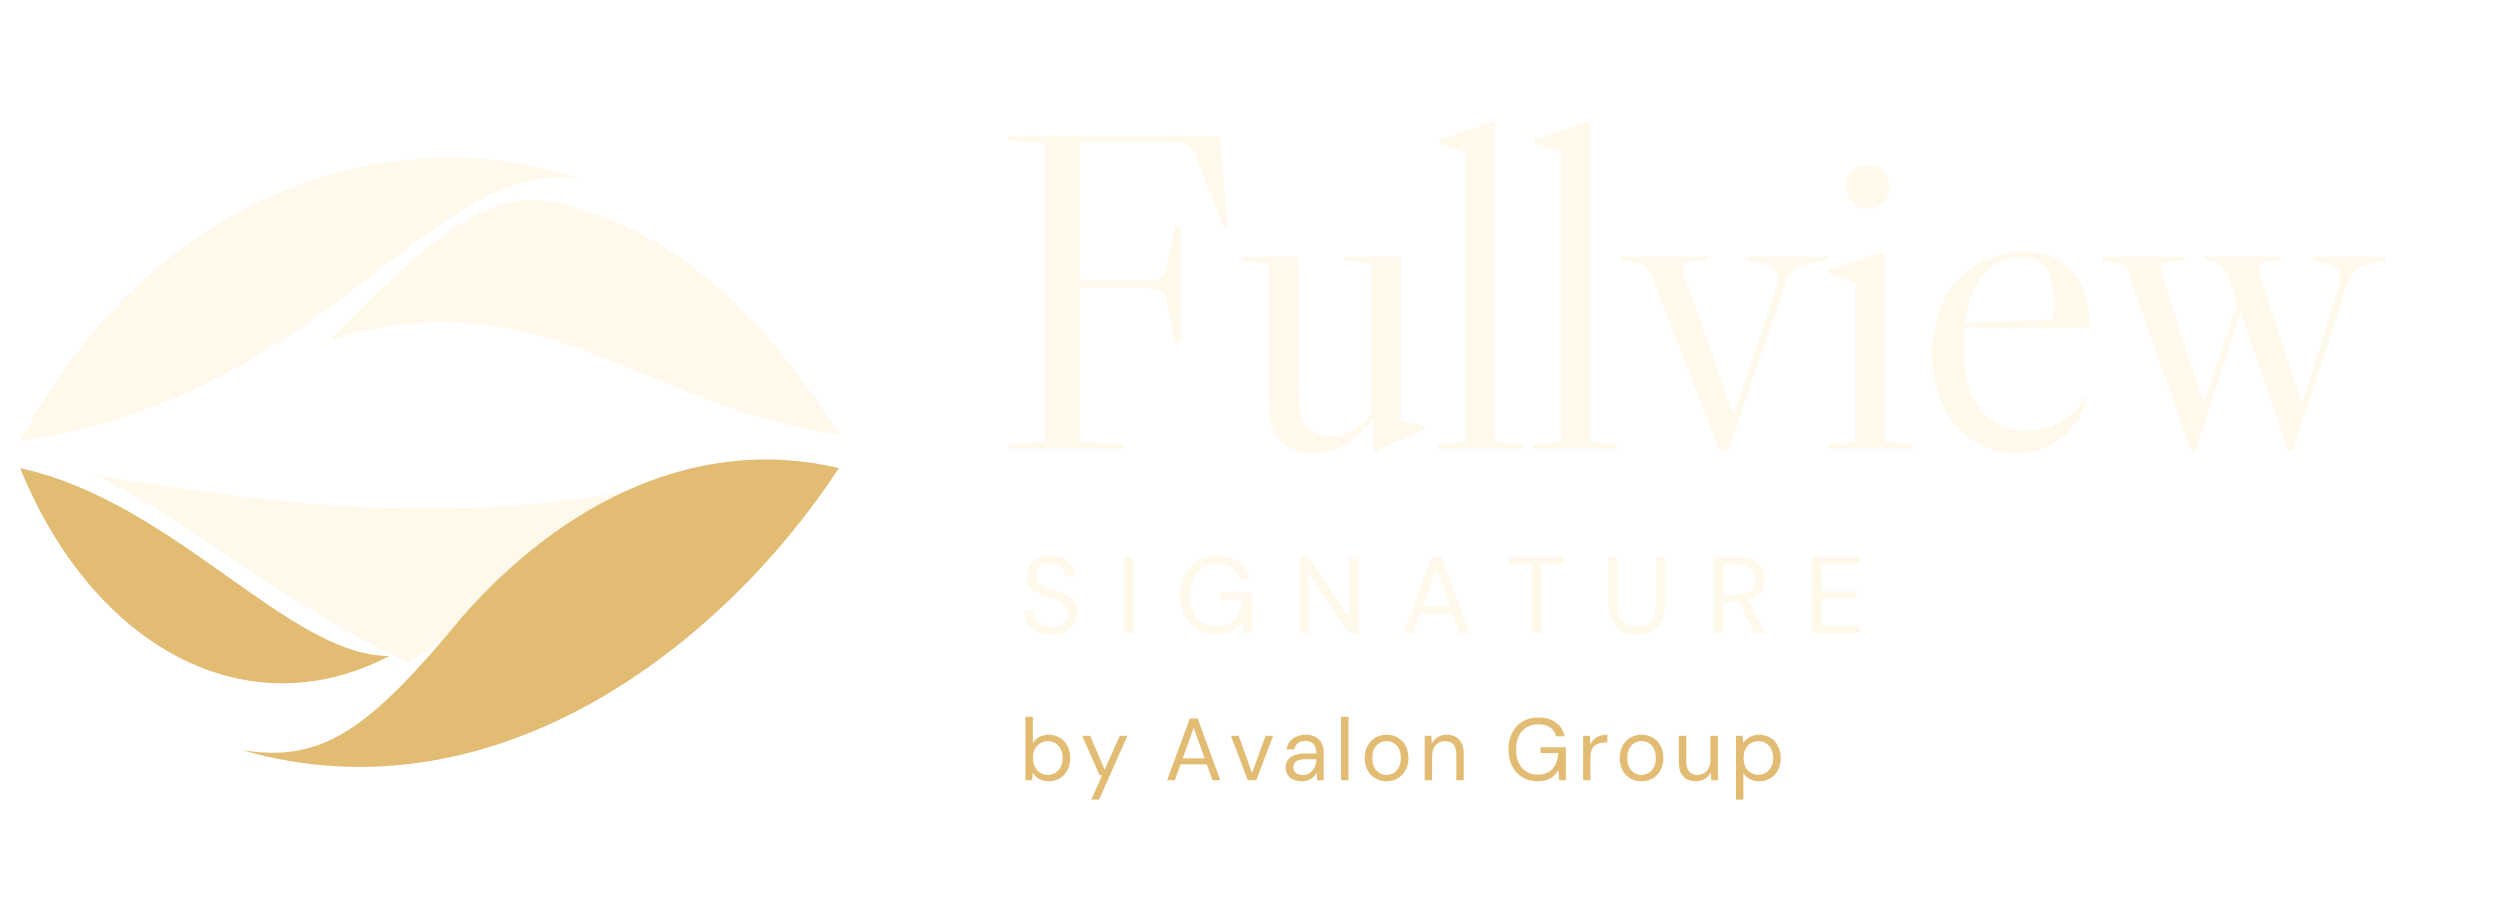
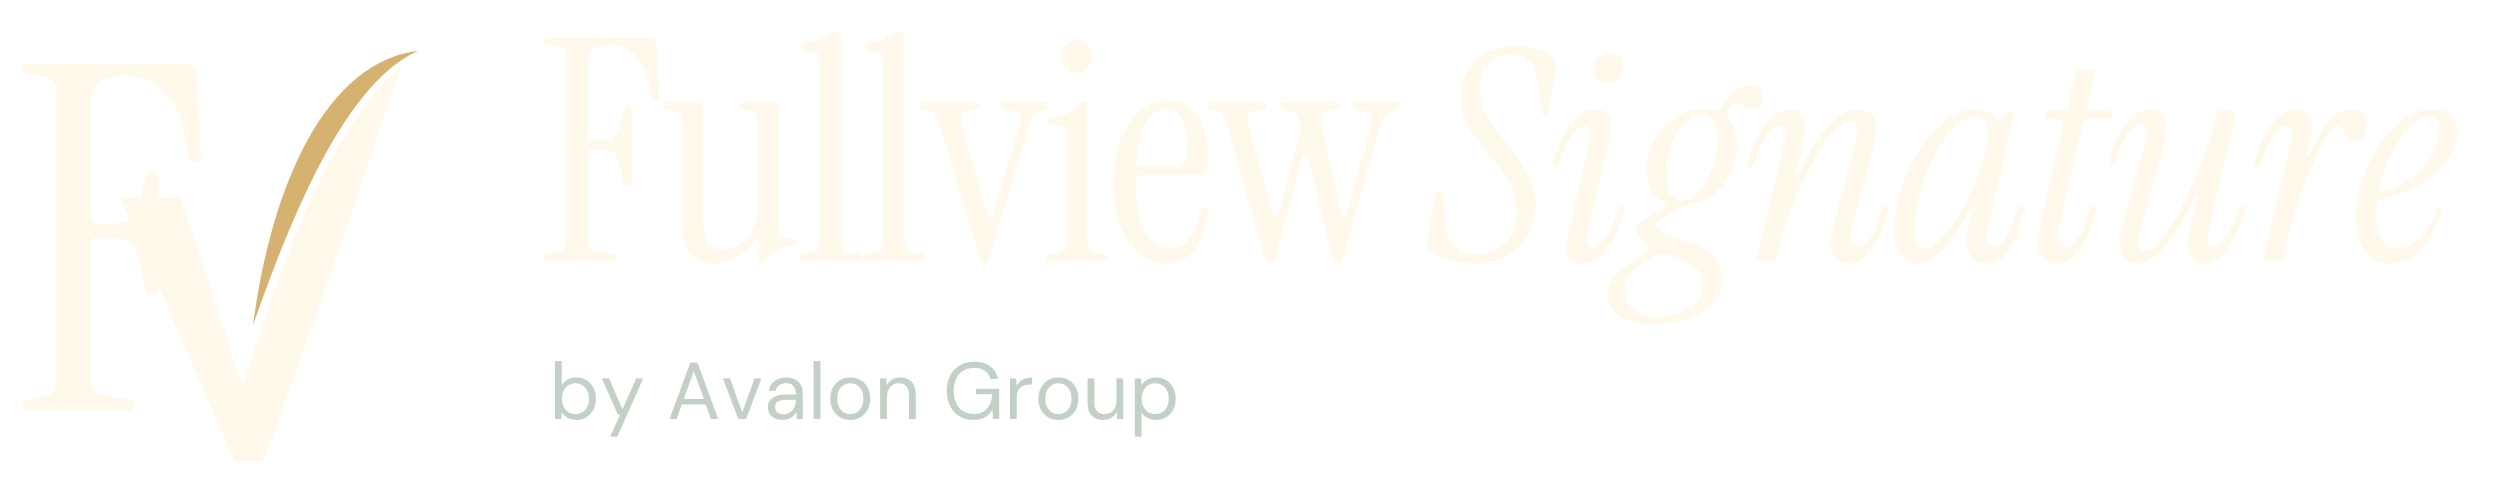
- <svg xmlns="http://www.w3.org/2000/svg" width="596" height="220" viewBox="0 0 596 220" role="img" aria-label="Fullview Signature — by Avalon Group">
-   <g transform="translate(0 14) scale(1.6)">
-     <g transform="translate(0 12)">
-       <path d="M3 45C22 9 57 -4 87 6C64 2 50 38 3 45Z" fill="#fff9ec" />
-       <path d="M49 30C64 15 73 6 85 10C104 15 117 31 125 44C96 40 80 20 49 30Z" fill="#fff9ec" />
-       <path d="M3 49C14 76 37 88 58 77C43 77 26 54 3 49Z" fill="#e2bc73" />
-       <path d="M14 50C44 55 76 59 112 48C90 55 73 70 61 78C43 70 29 57 14 50Z" fill="#fff9ec" />
-       <path d="M36 91C74 102 108 75 125 49C104 44 84 54 69 71C55 88 48 93 36 91Z" fill="#e2bc73" />
-     </g>
+ <svg xmlns="http://www.w3.org/2000/svg" width="901" height="174" viewBox="0 0 901 174" role="img" aria-label="Fullview Signature — by Avalon Group">
+   <g transform="translate(0 2) scale(.96)">
+     <path fill="#fff9ec" transform="translate(5.000 152) scale(0.181 -0.181)" d="M34 0Q19 0 19 11Q19 20 32 23L55 27Q76 31 82.5 38.0Q89 45 89 66V654Q89 675 82.5 682.0Q76 689 55 693L32 697Q19 700 19 709Q19 720 34 720H356Q379 720 381 697L389 531Q391 514 376 514Q364 514 362 527L357 560Q349 612 329.0 641.0Q309 670 284.0 682.5Q259 695 236 695Q192 695 176.0 681.0Q160 667 160 638V402Q160 388 174 388H209Q253 388 263 435L274 485Q277 498 289 498Q301 498 301 481V256Q301 239 289 239Q277 239 274 252L263 301Q256 336 243.5 347.0Q231 358 208 358H174Q160 358 160 344V71Q160 50 166.5 41.5Q173 33 194 30L241 23Q252 21 252 12Q252 0 237 0Z" />
+     <path fill="#fff9ec" d="M45 72H68L91 143C106 98 120 51 151 22C142 48 126 97 99 171H88Z" />
+     <path fill="#d6b270" d="M95 120C102 66 123 21 157 17C132 28 112 71 95 120Z" />
  </g>
-   <path fill="#fff9ec" transform="translate(236.000 107) scale(0.108 -0.108)" d="M524 491 516 490 456 641Q447 664 436.5 671.0Q426 678 402 678H199V371H344Q368 371 378.0 379.0Q388 387 392 410L409 491H421V235H409L392 316Q388 339 378.0 347.0Q368 355 344 355H199V16L297 8V0H40V8L122 16V674L40 682V690H508Z" />
-   <path fill="#fff9ec" transform="translate(294.432 107) scale(0.108 -0.108)" d="M421 50V45L312 -5H306V63L303 64Q244 -10 176 -10Q145 -10 121.0 3.0Q97 16 86 39Q79 52 77.0 74.5Q75 97 75 153V408L15 416V424H140V153Q140 113 142.0 94.5Q144 76 150 63Q157 47 173.5 37.5Q190 28 211 28Q236 28 259.0 40.5Q282 53 301 77V408L241 416V424H366V62Z" />
-   <path fill="#fff9ec" transform="translate(340.876 107) scale(0.108 -0.108)" d="M144 721H136L20 682V675L79 653V16L18 8V0H205V8L144 16Z" />
-   <path fill="#fff9ec" transform="translate(363.560 107) scale(0.108 -0.108)" d="M144 721H136L20 682V675L79 653V16L18 8V0H205V8L144 16Z" />
-   <path fill="#fff9ec" transform="translate(386.244 107) scale(0.108 -0.108)" d="M364 363Q372 388 392.0 399.5Q412 411 458 416V424H279V416Q319 410 334.0 402.5Q349 395 349 379Q349 368 343 348L253 78H249L145 373Q138 393 138 399Q138 407 148.5 410.5Q159 414 195 416V424H2V416Q36 414 49.5 405.5Q63 397 72 374L219 -3H239Z" />
-   <path fill="#fff9ec" transform="translate(433.012 107) scale(0.108 -0.108)" d="M113 626Q134 626 147.5 612.5Q161 599 161 578Q161 557 147.5 543.5Q134 530 113 530Q92 530 78.5 543.5Q65 557 65 578Q65 599 78.5 612.5Q92 626 113 626ZM151 434H143L27 395V388L86 366V16L25 8V0H212V8L151 16Z" />
-   <path fill="#fff9ec" transform="translate(456.344 107) scale(0.108 -0.108)" d="M379 114 383 112 379 101Q359 48 319.5 19.0Q280 -10 225 -10Q171 -10 129.0 18.0Q87 46 63.5 96.0Q40 146 40 211Q40 276 65.0 327.0Q90 378 136.0 406.0Q182 434 241 434Q311 434 348.5 392.5Q386 351 387 272L381 267H111Q109 241 109 226Q109 135 146.0 87.5Q183 40 249 40Q283 40 314.5 55.5Q346 71 370 102ZM112 278 306 285Q309 297 309 325Q309 379 288.5 401.0Q268 423 230 423Q183 423 152.0 384.0Q121 345 112 278Z" />
-   <path fill="#fff9ec" transform="translate(500.628 107) scale(0.108 -0.108)" d="M631 424V416Q587 409 569.0 395.5Q551 382 540 347L426 -3H415L311 302L211 -3H200L65 382Q61 395 56.0 401.0Q51 407 40.5 410.0Q30 413 5 416V424H184V416Q154 414 144.5 409.5Q135 405 135 396Q135 389 141 372L228 106H232L303 324L285 377Q278 396 267.5 404.5Q257 413 230 416V424H399V416Q369 414 359.5 409.5Q350 405 350 396Q350 389 356 372L444 106H448L525 348Q531 368 531 379Q531 395 518.0 402.5Q505 410 470 416V424Z" />
-   <path fill="#fff9ec" transform="translate(243.000 151) scale(0.026 -0.026)" d="M298 -12Q221 -12 164.0 16.0Q107 44 76.0 94.0Q45 144 45 210H133Q133 169 152.0 134.5Q171 100 207.5 79.5Q244 59 298 59Q345 59 378.5 74.5Q412 90 429.5 117.0Q447 144 447 178Q447 219 429.5 244.5Q412 270 382.0 286.0Q352 302 312.5 314.5Q273 327 230 341Q147 369 108.0 411.0Q69 453 69 520Q69 577 95.5 620.0Q122 663 171.5 687.5Q221 712 289 712Q356 712 405.5 687.0Q455 662 483.0 618.5Q511 575 511 518H423Q423 547 408.0 575.0Q393 603 362.5 621.5Q332 640 286 640Q248 641 218.5 627.5Q189 614 172.5 589.0Q156 564 156 528Q156 494 170.5 473.0Q185 452 212.5 437.5Q240 423 277.0 411.0Q314 399 359 384Q410 367 449.5 342.5Q489 318 511.5 280.0Q534 242 534 183Q534 133 507.5 88.5Q481 44 429.0 16.0Q377 -12 298 -12Z" />
-   <path fill="#fff9ec" transform="translate(266.080 151) scale(0.026 -0.026)" d="M75 0V700H159V0Z" />
-   <path fill="#fff9ec" transform="translate(280.164 151) scale(0.026 -0.026)" d="M376 -12Q278 -12 204.0 33.5Q130 79 89.0 160.0Q48 241 48 349Q48 456 89.5 538.0Q131 620 207.5 666.0Q284 712 388 712Q506 712 585.0 655.5Q664 599 686 498H589Q575 561 523.0 598.0Q471 635 388 635Q311 635 253.5 600.5Q196 566 165.0 502.0Q134 438 134 349Q134 260 165.0 195.5Q196 131 251.5 97.0Q307 63 379 63Q491 63 548.0 129.0Q605 195 613 308H411V374H699V0H622L615 115Q590 74 557.5 45.5Q525 17 481.0 2.5Q437 -12 376 -12Z" />
-   <path fill="#fff9ec" transform="translate(307.872 151) scale(0.026 -0.026)" d="M75 0V700H159L532 139V700H616V0H532L159 561V0Z" />
-   <path fill="#fff9ec" transform="translate(333.838 151) scale(0.026 -0.026)" d="M30 0 288 700H377L634 0H545L332 595L118 0ZM148 180 172 248H489L513 180Z" />
-   <path fill="#fff9ec" transform="translate(359.102 151) scale(0.026 -0.026)" d="M239 0V631H30V700H532V631H323V0Z" />
-   <path fill="#fff9ec" transform="translate(381.688 151) scale(0.026 -0.026)" d="M327 -12Q255 -12 196.5 17.0Q138 46 103.0 105.5Q68 165 68 258V700H152V257Q152 189 174.5 146.0Q197 103 237.0 83.0Q277 63 329 63Q382 63 421.0 83.0Q460 103 482.0 146.0Q504 189 504 257V700H588V258Q588 165 553.0 105.5Q518 46 459.0 17.0Q400 -12 327 -12Z" />
-   <path fill="#fff9ec" transform="translate(406.718 151) scale(0.026 -0.026)" d="M75 0V700H301Q383 700 435.0 672.5Q487 645 512.0 599.0Q537 553 537 495Q537 439 511.5 392.0Q486 345 433.0 317.0Q380 289 297 289H159V0ZM445 0 291 313H385L544 0ZM159 355H295Q375 355 412.5 394.0Q450 433 450 494Q450 556 413.5 592.5Q377 629 294 629H159Z" />
-   <path fill="#fff9ec" transform="translate(430.162 151) scale(0.026 -0.026)" d="M75 0V700H508V631H159V387H478V319H159V69H508V0Z" />
-   <path fill="#e2bc73" transform="translate(243.000 186) scale(0.021 -0.021)" d="M334 -12Q291 -12 256.5 0.5Q222 13 196.0 34.0Q170 55 153 83L146 0H70V720H154V421Q178 460 223.0 488.0Q268 516 334 516Q407 516 462.0 481.5Q517 447 547.5 387.5Q578 328 578 252Q578 176 547.5 116.0Q517 56 462.0 22.0Q407 -12 334 -12ZM324 61Q373 61 411.0 85.0Q449 109 470.5 151.5Q492 194 492 252Q492 309 470.5 352.0Q449 395 411.0 419.0Q373 443 324 443Q274 443 236.0 419.0Q198 395 177.0 352.0Q156 309 156 252Q156 194 177.0 151.5Q198 109 236.0 85.0Q274 61 324 61Z" />
-   <path fill="#e2bc73" transform="translate(257.546 186) scale(0.021 -0.021)" d="M125 -220 248 56H219L21 504H112L276 119L448 504H535L213 -220Z" />
-   <path fill="#e2bc73" transform="translate(277.608 186) scale(0.021 -0.021)" d="M30 0 288 700H377L634 0H545L332 595L118 0ZM148 180 172 248H489L513 180Z" />
-   <path fill="#e2bc73" transform="translate(292.952 186) scale(0.021 -0.021)" d="M215 0 24 504H112L264 81L417 504H503L312 0Z" />
-   <path fill="#e2bc73" transform="translate(305.419 186) scale(0.021 -0.021)" d="M234 -12Q173 -12 132.0 9.5Q91 31 71.0 66.5Q51 102 51 144Q51 195 77.5 230.5Q104 266 152.5 284.5Q201 303 267 303H400Q400 350 385.5 381.5Q371 413 343.5 429.0Q316 445 275 445Q227 445 192.0 421.0Q157 397 149 350H63Q69 404 99.5 440.5Q130 477 177.0 496.5Q224 516 275 516Q345 516 391.5 490.5Q438 465 461.0 419.5Q484 374 484 312V0H409L404 89Q394 68 378.5 49.5Q363 31 342.0 17.5Q321 4 294.5 -4.0Q268 -12 234 -12ZM247 59Q282 59 310.5 73.5Q339 88 359.0 113.5Q379 139 389.5 170.0Q400 201 400 235V238H274Q225 238 195.0 226.5Q165 215 152.0 194.5Q139 174 139 148Q139 121 151.5 101.0Q164 81 188.5 70.0Q213 59 247 59Z" />
-   <path fill="#e2bc73" transform="translate(318.243 186) scale(0.021 -0.021)" d="M70 0V720H154V0Z" />
-   <path fill="#e2bc73" transform="translate(324.326 186) scale(0.021 -0.021)" d="M295 -12Q225 -12 169.0 20.5Q113 53 81.0 112.5Q49 172 49 251Q49 332 81.5 391.5Q114 451 170.5 483.5Q227 516 297 516Q369 516 424.5 483.5Q480 451 512.5 391.5Q545 332 545 252Q545 172 512.0 112.5Q479 53 423.0 20.5Q367 -12 295 -12ZM296 60Q339 60 376.0 81.5Q413 103 436.0 146.0Q459 189 459 252Q459 316 436.5 358.5Q414 401 377.5 422.5Q341 444 297 444Q255 444 217.5 422.5Q180 401 157.5 358.5Q135 316 135 252Q135 189 157.5 146.0Q180 103 216.5 81.5Q253 60 296 60Z" />
-   <path fill="#e2bc73" transform="translate(338.179 186) scale(0.021 -0.021)" d="M70 0V504H146L150 416Q174 463 218.5 489.5Q263 516 320 516Q379 516 422.0 492.5Q465 469 489.0 421.5Q513 374 513 301V0H429V292Q429 368 395.5 406.0Q362 444 301 444Q259 444 226.0 423.5Q193 403 173.5 364.5Q154 326 154 269V0Z" />
-   <path fill="#e2bc73" transform="translate(358.619 186) scale(0.021 -0.021)" d="M376 -12Q278 -12 204.0 33.5Q130 79 89.0 160.0Q48 241 48 349Q48 456 89.5 538.0Q131 620 207.5 666.0Q284 712 388 712Q506 712 585.0 655.5Q664 599 686 498H589Q575 561 523.0 598.0Q471 635 388 635Q311 635 253.5 600.5Q196 566 165.0 502.0Q134 438 134 349Q134 260 165.0 195.5Q196 131 251.5 97.0Q307 63 379 63Q491 63 548.0 129.0Q605 195 613 308H411V374H699V0H622L615 115Q590 74 557.5 45.5Q525 17 481.0 2.5Q437 -12 376 -12Z" />
-   <path fill="#e2bc73" transform="translate(375.937 186) scale(0.021 -0.021)" d="M70 0V504H146L152 408Q169 442 195.5 466.0Q222 490 259.5 503.0Q297 516 345 516V428H314Q282 428 253.0 419.5Q224 411 201.5 392.0Q179 373 166.5 340.5Q154 308 154 260V0Z" />
-   <path fill="#e2bc73" transform="translate(385.107 186) scale(0.021 -0.021)" d="M295 -12Q225 -12 169.0 20.5Q113 53 81.0 112.5Q49 172 49 251Q49 332 81.5 391.5Q114 451 170.5 483.5Q227 516 297 516Q369 516 424.5 483.5Q480 451 512.5 391.5Q545 332 545 252Q545 172 512.0 112.5Q479 53 423.0 20.5Q367 -12 295 -12ZM296 60Q339 60 376.0 81.5Q413 103 436.0 146.0Q459 189 459 252Q459 316 436.5 358.5Q414 401 377.5 422.5Q341 444 297 444Q255 444 217.5 422.5Q180 401 157.5 358.5Q135 316 135 252Q135 189 157.5 146.0Q180 103 216.5 81.5Q253 60 296 60Z" />
-   <path fill="#e2bc73" transform="translate(398.960 186) scale(0.021 -0.021)" d="M253 -12Q195 -12 151.5 11.0Q108 34 84.5 82.0Q61 130 61 202V504H145V211Q145 136 178.0 98.0Q211 60 271 60Q313 60 347.0 80.5Q381 101 400.5 139.5Q420 178 420 234V504H504V0H428L423 88Q400 41 355.0 14.5Q310 -12 253 -12Z" />
-   <path fill="#e2bc73" transform="translate(412.393 186) scale(0.021 -0.021)" d="M70 -220V504H146L153 422Q169 446 194.0 467.5Q219 489 254.0 502.5Q289 516 334 516Q408 516 462.5 481.0Q517 446 547.5 386.5Q578 327 578 251Q578 175 547.5 115.5Q517 56 462.0 22.0Q407 -12 333 -12Q272 -12 225.5 13.0Q179 38 154 83V-220ZM324 61Q373 61 411.0 85.0Q449 109 470.5 151.5Q492 194 492 252Q492 309 470.5 352.0Q449 395 411.0 419.0Q373 443 324 443Q274 443 236.0 419.0Q198 395 177.0 352.0Q156 309 156 252Q156 194 177.0 151.5Q198 109 236.0 85.0Q274 61 324 61Z" />
+   <g transform="translate(190 0)">
+     <path fill="#fff9ec" transform="translate(4.000 94) scale(0.112 -0.112)" d="M34 0Q19 0 19 11Q19 20 32 23L55 27Q76 31 82.5 38.0Q89 45 89 66V654Q89 675 82.5 682.0Q76 689 55 693L32 697Q19 700 19 709Q19 720 34 720H356Q379 720 381 697L389 531Q391 514 376 514Q364 514 362 527L357 560Q349 612 329.0 641.0Q309 670 284.0 682.5Q259 695 236 695Q192 695 176.0 681.0Q160 667 160 638V402Q160 388 174 388H209Q253 388 263 435L274 485Q277 498 289 498Q301 498 301 481V256Q301 239 289 239Q277 239 274 252L263 301Q256 336 243.5 347.0Q231 358 208 358H174Q160 358 160 344V71Q160 50 166.5 41.5Q173 33 194 30L241 23Q252 21 252 12Q252 0 237 0Z" />
+     <path fill="#fff9ec" transform="translate(47.996 94) scale(0.112 -0.112)" d="M171 -9Q146 -9 123.0 2.0Q100 13 85.0 37.0Q70 61 70 101V449Q70 467 64.5 474.0Q59 481 45 482L28 484Q11 486 11 497Q11 510 30 510H123Q138 510 138 495V122Q138 76 155.5 56.5Q173 37 204 37Q235 37 259.0 54.5Q283 72 297.5 101.5Q312 131 312 166V449Q312 467 306.5 474.0Q301 481 287 482L270 484Q253 486 253 497Q253 510 272 510H365Q380 510 380 495V107Q380 89 385.5 82.5Q391 76 405 74L426 71Q439 70 439 61Q439 52 423 49Q392 45 373.5 33.0Q355 21 341 4Q332 -5 326 -5Q317 -5 317 7V53Q317 61 311.5 62.5Q306 64 300 58Q263 21 234.5 6.0Q206 -9 171 -9Z" />
+     <path fill="#fff9ec" transform="translate(97.144 94) scale(0.112 -0.112)" d="M20 0Q8 0 8 11Q8 21 19 23L33 25Q54 28 64.0 37.0Q74 46 74 67V640Q74 658 68.5 665.0Q63 672 49 673L26 676Q15 678 15 688Q15 698 26 700Q54 706 74.0 714.0Q94 722 107 730Q123 740 131 740Q142 740 142 724V67Q142 46 148.5 37.5Q155 29 176 26L199 23Q210 21 210 11Q210 0 198 0Z" />
+     <path fill="#fff9ec" transform="translate(120.084 94) scale(0.112 -0.112)" d="M20 0Q8 0 8 11Q8 21 19 23L33 25Q54 28 64.0 37.0Q74 46 74 67V640Q74 658 68.5 665.0Q63 672 49 673L26 676Q15 678 15 688Q15 698 26 700Q54 706 74.0 714.0Q94 722 107 730Q123 740 131 740Q142 740 142 724V67Q142 46 148.5 37.5Q155 29 176 26L199 23Q210 21 210 11Q210 0 198 0Z" />
+     <path fill="#fff9ec" transform="translate(143.024 94) scale(0.112 -0.112)" d="M194 -9Q185 -9 181 2L48 443Q41 467 34.5 474.0Q28 481 14 484L-1 487Q-14 490 -14 500Q-14 510 0 510H165Q179 510 179 500Q179 489 166 487L150 485Q126 482 120.0 473.5Q114 465 120 443L203 154Q206 143 213.0 143.0Q220 143 223 154L304 425Q312 452 308.5 465.5Q305 479 280 483L259 487Q246 490 246 500Q246 510 260 510H387Q401 510 401 499Q401 489 389 485L380 482Q365 477 354.5 464.0Q344 451 334 419L207 2Q203 -9 194 -9Z" />
+     <path fill="#fff9ec" transform="translate(185.340 94) scale(0.112 -0.112)" d="M114 605Q93 605 78.5 620.0Q64 635 64 658Q64 681 78.5 695.5Q93 710 114 710Q135 710 149.0 695.5Q163 681 163 658Q163 635 149.0 620.0Q135 605 114 605ZM30 0Q15 0 15 11Q15 20 28 23L40 25Q65 29 72.0 37.5Q79 46 79 67V403Q79 421 73.5 427.5Q68 434 54 436L33 439Q20 440 20 450Q20 458 36 461Q67 466 86.0 477.0Q105 488 123 504Q132 513 138 513Q147 513 147 501V67Q147 46 153.0 37.0Q159 28 176 26L201 23Q212 21 212 12Q212 0 197 0Z" />
+     <path fill="#fff9ec" transform="translate(208.616 94) scale(0.112 -0.112)" d="M192 -9Q144 -9 106.0 23.0Q68 55 45.5 113.5Q23 172 23 249Q23 328 46.0 388.0Q69 448 109.0 482.0Q149 516 198 516Q257 516 293.5 467.5Q330 419 330 310Q330 277 305 277H115Q95 277 95 254Q95 148 126.0 95.0Q157 42 205 42Q243 42 267.0 69.0Q291 96 306 160Q309 171 319 171Q331 171 328 151Q312 62 277.0 26.5Q242 -9 192 -9ZM112 302H213Q261 302 261 352Q261 417 245.0 454.0Q229 491 197 491Q158 491 131.5 446.0Q105 401 97 318Q95 302 112 302Z" />
+     <path fill="#fff9ec" transform="translate(246.676 94) scale(0.112 -0.112)" d="M187 -9Q174 -9 169 11L48 443Q41 467 34.5 474.0Q28 481 14 484L-1 487Q-14 490 -14 500Q-14 510 0 510H162Q176 510 176 500Q176 489 163 487L147 485Q123 482 117.0 473.5Q111 465 117 443L196 152Q199 142 205.5 142.0Q212 142 215 152L283 411Q285 419 285.5 427.0Q286 435 283 444Q276 468 269.5 474.5Q263 481 249 484L234 487Q221 490 221 500Q221 510 235 510H397Q411 510 411 500Q411 489 398 487L382 485Q358 482 353.0 473.5Q348 465 352 443L416 154Q418 144 424.5 144.0Q431 144 434 154L510 425Q518 452 514.5 465.5Q511 479 486 483L465 487Q452 490 452 500Q452 510 466 510H591Q605 510 605 499Q605 489 593 485L584 482Q569 477 558.0 464.0Q547 451 538 419L424 11Q419 -9 405 -9Q393 -9 388 11L310 331Q307 342 300.5 342.5Q294 343 291 331L205 11Q200 -9 187 -9Z" />
+     <path fill="#fff9ec" transform="translate(323.840 94) scale(0.106 -0.106)" d="M173 -9Q145 -9 113.5 -3.0Q82 3 54.5 13.5Q27 24 11 38Q6 43 4.5 48.0Q3 53 5 63L33 220Q36 238 49 238Q61 238 61 218L62 179Q64 95 91.0 58.0Q118 21 179 21Q235 21 272.0 61.5Q309 102 309 170Q309 214 285.0 262.0Q261 310 218 358Q167 415 142.5 462.0Q118 509 118 561Q118 602 138.0 640.5Q158 679 198.5 704.5Q239 730 302 730Q389 730 435 691Q449 680 445 658L417 512Q414 497 403 497Q392 497 390 514L389 535Q385 616 366.5 658.5Q348 701 293 701Q253 701 229.0 683.0Q205 665 194.0 638.5Q183 612 183 586Q183 557 191.0 530.5Q199 504 218.5 474.5Q238 445 272 403Q320 346 347.0 294.0Q374 242 374 193Q374 134 347.5 88.5Q321 43 276.0 17.0Q231 -9 173 -9Z" />
+     <path fill="#fff9ec" transform="translate(367.384 94) scale(0.106 -0.106)" d="M204 605Q185 605 172.5 618.5Q160 632 160 651Q160 678 176.5 694.0Q193 710 214 710Q234 710 247.5 697.5Q261 685 261 665Q261 637 244.0 621.0Q227 605 204 605ZM122 -10Q89 -10 75.0 14.5Q61 39 74 95L148 412Q153 434 149.5 446.5Q146 459 131 459Q113 459 91.5 432.5Q70 406 43 332Q39 319 29 319Q14 319 21 337Q43 406 67.5 445.0Q92 484 117.0 500.0Q142 516 163 516Q198 516 212.0 491.5Q226 467 213 411L139 94Q134 72 137.5 59.5Q141 47 156 47Q174 47 195.5 73.5Q217 100 244 174Q248 187 258 187Q273 187 266 169Q245 101 219.5 61.5Q194 22 169.0 6.0Q144 -10 122 -10Z" />
+     <path fill="#fff9ec" transform="translate(396.512 94) scale(0.106 -0.106)" d="M93 -216Q14 -216 -27.0 -187.0Q-68 -158 -68 -118Q-68 -83 -40.5 -49.5Q-13 -16 61 27Q72 33 73.5 40.5Q75 48 64 55Q36 73 30.5 97.0Q25 121 43 131L119 175Q129 180 129.5 187.5Q130 195 119 201Q92 217 78.5 246.5Q65 276 65 311Q65 365 91.5 411.5Q118 458 162.5 487.0Q207 516 262 516Q285 516 301 510Q313 506 319 518Q336 555 362.5 576.5Q389 598 418 598Q439 598 450.5 587.0Q462 576 462 557Q462 538 451.0 526.0Q440 514 423 514Q410 514 403.5 519.0Q397 524 392.0 529.0Q387 534 376 534Q354 534 341 509Q337 500 339.0 492.5Q341 485 347 477Q373 443 373 391Q373 344 352.5 301.5Q332 259 296.5 229.5Q261 200 215 190Q197 186 182.5 180.5Q168 175 146 161L106 137Q91 128 98.0 114.5Q105 101 137 89L223 57Q279 37 300.5 8.0Q322 -21 322 -60Q322 -108 290.5 -143.0Q259 -178 207.0 -197.0Q155 -216 93 -216ZM132 293Q132 247 145.5 226.5Q159 206 184 206Q216 206 243.5 235.5Q271 265 288.0 311.5Q305 358 305 408Q305 458 292.0 476.5Q279 495 253 495Q222 495 194.0 465.5Q166 436 149.0 390.0Q132 344 132 293ZM104 -191Q143 -191 177.0 -178.0Q211 -165 232.5 -141.0Q254 -117 254 -84Q254 -51 237.5 -29.5Q221 -8 173 10L154 17Q136 24 118.0 22.0Q100 20 84 12Q30 -18 11.0 -44.0Q-8 -70 -8 -101Q-8 -138 19.0 -164.5Q46 -191 104 -191Z" />
+     <path fill="#fff9ec" transform="translate(437.618 94) scale(0.106 -0.106)" d="M53 13 148 412Q153 434 149.5 446.5Q146 459 131 459Q113 459 91.5 432.5Q70 406 43 332Q39 319 29 319Q14 319 21 337Q43 406 67.5 445.0Q92 484 117.0 500.0Q142 516 163 516Q196 516 210.0 491.5Q224 467 211 411L186 303Q185 296 189.0 295.0Q193 294 196 300Q235 381 271.0 428.5Q307 476 339.0 496.0Q371 516 397 516Q434 516 451.0 486.0Q468 456 451 394L375 104Q368 76 374.0 62.0Q380 48 396 48Q416 48 435.5 74.5Q455 101 476 175Q479 186 489 186Q497 186 498.5 180.0Q500 174 498 166Q479 98 457.0 59.5Q435 21 412.5 6.0Q390 -9 367 -9Q331 -9 313.0 21.0Q295 51 311 114L388 404Q399 443 391.5 458.0Q384 473 370 473Q348 473 320.0 445.5Q292 418 263.0 370.5Q234 323 206.0 263.0Q178 203 155.5 138.0Q133 73 119 11Q116 0 105 0H64Q50 0 53 13Z" />
+     <path fill="#fff9ec" transform="translate(491.444 94) scale(0.106 -0.106)" d="M89 -9Q53 -9 33.0 22.0Q13 53 13 113Q13 170 29.0 227.5Q45 285 73.0 337.0Q101 389 136.5 429.0Q172 469 211.5 492.5Q251 516 290 516Q309 516 326.0 508.5Q343 501 354 485Q360 476 366 476Q372 476 378 485Q389 501 396.0 505.5Q403 510 409 510Q422 510 419 496L330 113Q315 48 350 48Q373 48 391.5 79.0Q410 110 429 175Q432 186 442 186Q449 186 451.0 180.0Q453 174 451 166Q432 72 400.0 31.5Q368 -9 323 -9Q284 -9 267.5 24.0Q251 57 264 114L277 169Q279 176 274.5 177.0Q270 178 267 172Q212 71 169.5 31.0Q127 -9 89 -9ZM114 42Q138 42 167.0 71.0Q196 100 224.5 146.0Q253 192 277.0 245.0Q301 298 315.5 347.0Q330 396 330 430Q330 491 287 491Q261 491 232.0 467.5Q203 444 176.5 404.0Q150 364 128.5 313.5Q107 263 94.0 208.5Q81 154 81 102Q81 67 89.5 54.5Q98 42 114 42Z" />
+     <path fill="#fff9ec" transform="translate(540.288 94) scale(0.106 -0.106)" d="M102 -9Q68 -9 49.0 18.0Q30 45 43 105L126 467Q129 482 114 482H76Q62 482 62 495Q62 502 67.0 506.0Q72 510 79 510H115Q138 510 142 531L166 638Q169 649 180 649H221Q235 649 232 636L207 525Q204 510 219 510H276Q293 510 293 497Q293 482 272 482H218Q196 482 191 461L107 95Q102 73 108.5 60.5Q115 48 131 48Q154 48 173.5 74.0Q193 100 215 173Q219 186 228 186Q235 186 237.0 180.0Q239 174 234 158Q215 90 192.5 54.0Q170 18 147.0 4.5Q124 -9 102 -9Z" />
+     <path fill="#fff9ec" transform="translate(567.720 94) scale(0.106 -0.106)" d="M115 -9Q78 -9 64.5 24.5Q51 58 66 113L145 403Q153 432 149.0 448.0Q145 464 131 464Q108 464 84.5 429.0Q61 394 44 332Q41 321 31 321Q17 321 22 341Q45 425 82.5 470.5Q120 516 165 516Q201 516 213.0 483.0Q225 450 209 393L129 103Q110 34 142 34Q162 34 188.0 61.0Q214 88 242.5 135.0Q271 182 299.0 242.0Q327 302 350.0 368.0Q373 434 388 499Q391 510 402 510H442Q456 510 453 497L359 95Q348 48 376 48Q418 48 464 175Q468 188 478 188Q484 188 486.5 183.0Q489 178 486 170Q459 85 422.0 38.0Q385 -9 344 -9Q272 -9 296 96L322 207Q324 214 319.5 215.0Q315 216 312 210Q254 90 205.0 40.5Q156 -9 115 -9Z" />
+     <path fill="#fff9ec" transform="translate(620.168 94) scale(0.106 -0.106)" d="M64 0Q50 0 53 13L148 412Q153 434 149.5 446.5Q146 459 131 459Q113 459 91.5 432.5Q70 406 43 332Q39 319 29 319Q14 319 21 337Q43 406 67.5 445.0Q92 484 117.0 500.0Q142 516 163 516Q196 516 210.0 491.5Q224 467 211 411L200 364Q199 357 203.0 356.0Q207 355 210 361Q248 448 279.0 482.0Q310 516 350 516Q377 516 390.5 501.5Q404 487 404 462Q404 437 392.0 422.0Q380 407 361 407Q345 407 338.0 415.0Q331 423 327.5 433.5Q324 444 320.0 452.0Q316 460 307 460Q292 460 268.0 422.0Q244 384 216.5 319.5Q189 255 163.5 175.0Q138 95 119 11Q116 0 105 0Z" />
+     <path fill="#fff9ec" transform="translate(657.776 94) scale(0.106 -0.106)" d="M129 -9Q76 -9 44.0 32.5Q12 74 12 150Q12 216 35.5 281.0Q59 346 97.0 399.0Q135 452 180.5 484.0Q226 516 269 516Q316 516 336.5 493.5Q357 471 357 433Q357 388 325.5 343.5Q294 299 237.5 264.0Q181 229 105 212Q83 207 82 187Q81 180 81.0 172.5Q81 165 81 158Q81 101 100.5 72.0Q120 43 154 43Q192 43 227.5 78.0Q263 113 287 177Q290 186 299 186Q305 186 306.5 181.0Q308 176 306 169Q274 81 228.5 36.0Q183 -9 129 -9ZM92 250Q90 243 94.5 238.5Q99 234 106 236Q168 253 210.0 287.5Q252 322 273.5 365.0Q295 408 295 449Q295 491 262 491Q233 491 199.0 457.0Q165 423 136.0 368.0Q107 313 92 250Z" />
+     <path fill="#c3d0c5" transform="translate(8.000 151) scale(0.029 -0.029)" d="M334 -12Q291 -12 256.5 0.5Q222 13 196.0 34.0Q170 55 153 83L146 0H70V720H154V421Q178 460 223.0 488.0Q268 516 334 516Q407 516 462.0 481.5Q517 447 547.5 387.5Q578 328 578 252Q578 176 547.5 116.0Q517 56 462.0 22.0Q407 -12 334 -12ZM324 61Q373 61 411.0 85.0Q449 109 470.5 151.5Q492 194 492 252Q492 309 470.5 352.0Q449 395 411.0 419.0Q373 443 324 443Q274 443 236.0 419.0Q198 395 177.0 352.0Q156 309 156 252Q156 194 177.0 151.5Q198 109 236.0 85.0Q274 61 324 61Z" />
+     <path fill="#c3d0c5" transform="translate(26.304 151) scale(0.029 -0.029)" d="M125 -220 248 56H219L21 504H112L276 119L448 504H535L213 -220Z" />
+     <path fill="#c3d0c5" transform="translate(50.442 151) scale(0.029 -0.029)" d="M30 0 288 700H377L634 0H545L332 595L118 0ZM148 180 172 248H489L513 180Z" />
+     <path fill="#c3d0c5" transform="translate(69.848 151) scale(0.029 -0.029)" d="M215 0 24 504H112L264 81L417 504H503L312 0Z" />
+     <path fill="#c3d0c5" transform="translate(85.281 151) scale(0.029 -0.029)" d="M234 -12Q173 -12 132.0 9.5Q91 31 71.0 66.5Q51 102 51 144Q51 195 77.5 230.5Q104 266 152.5 284.5Q201 303 267 303H400Q400 350 385.5 381.5Q371 413 343.5 429.0Q316 445 275 445Q227 445 192.0 421.0Q157 397 149 350H63Q69 404 99.5 440.5Q130 477 177.0 496.5Q224 516 275 516Q345 516 391.5 490.5Q438 465 461.0 419.5Q484 374 484 312V0H409L404 89Q394 68 378.5 49.5Q363 31 342.0 17.5Q321 4 294.5 -4.0Q268 -12 234 -12ZM247 59Q282 59 310.5 73.5Q339 88 359.0 113.5Q379 139 389.5 170.0Q400 201 400 235V238H274Q225 238 195.0 226.5Q165 215 152.0 194.5Q139 174 139 148Q139 121 151.5 101.0Q164 81 188.5 70.0Q213 59 247 59Z" />
+     <path fill="#c3d0c5" transform="translate(101.207 151) scale(0.029 -0.029)" d="M70 0V720H154V0Z" />
+     <path fill="#c3d0c5" transform="translate(107.824 151) scale(0.029 -0.029)" d="M295 -12Q225 -12 169.0 20.5Q113 53 81.0 112.5Q49 172 49 251Q49 332 81.5 391.5Q114 451 170.5 483.5Q227 516 297 516Q369 516 424.5 483.5Q480 451 512.5 391.5Q545 332 545 252Q545 172 512.0 112.5Q479 53 423.0 20.5Q367 -12 295 -12ZM296 60Q339 60 376.0 81.5Q413 103 436.0 146.0Q459 189 459 252Q459 316 436.5 358.5Q414 401 377.5 422.5Q341 444 297 444Q255 444 217.5 422.5Q180 401 157.5 358.5Q135 316 135 252Q135 189 157.5 146.0Q180 103 216.5 81.5Q253 60 296 60Z" />
+     <path fill="#c3d0c5" transform="translate(125.171 151) scale(0.029 -0.029)" d="M70 0V504H146L150 416Q174 463 218.5 489.5Q263 516 320 516Q379 516 422.0 492.5Q465 469 489.0 421.5Q513 374 513 301V0H429V292Q429 368 395.5 406.0Q362 444 301 444Q259 444 226.0 423.5Q193 403 173.5 364.5Q154 326 154 269V0Z" />
+     <path fill="#c3d0c5" transform="translate(149.831 151) scale(0.029 -0.029)" d="M376 -12Q278 -12 204.0 33.5Q130 79 89.0 160.0Q48 241 48 349Q48 456 89.5 538.0Q131 620 207.5 666.0Q284 712 388 712Q506 712 585.0 655.5Q664 599 686 498H589Q575 561 523.0 598.0Q471 635 388 635Q311 635 253.5 600.5Q196 566 165.0 502.0Q134 438 134 349Q134 260 165.0 195.5Q196 131 251.5 97.0Q307 63 379 63Q491 63 548.0 129.0Q605 195 613 308H411V374H699V0H622L615 115Q590 74 557.5 45.5Q525 17 481.0 2.5Q437 -12 376 -12Z" />
+     <path fill="#c3d0c5" transform="translate(171.963 151) scale(0.029 -0.029)" d="M70 0V504H146L152 408Q169 442 195.5 466.0Q222 490 259.5 503.0Q297 516 345 516V428H314Q282 428 253.0 419.5Q224 411 201.5 392.0Q179 373 166.5 340.5Q154 308 154 260V0Z" />
+     <path fill="#c3d0c5" transform="translate(182.843 151) scale(0.029 -0.029)" d="M295 -12Q225 -12 169.0 20.5Q113 53 81.0 112.5Q49 172 49 251Q49 332 81.5 391.5Q114 451 170.5 483.5Q227 516 297 516Q369 516 424.5 483.5Q480 451 512.5 391.5Q545 332 545 252Q545 172 512.0 112.5Q479 53 423.0 20.5Q367 -12 295 -12ZM296 60Q339 60 376.0 81.5Q413 103 436.0 146.0Q459 189 459 252Q459 316 436.5 358.5Q414 401 377.5 422.5Q341 444 297 444Q255 444 217.5 422.5Q180 401 157.5 358.5Q135 316 135 252Q135 189 157.5 146.0Q180 103 216.5 81.5Q253 60 296 60Z" />
+     <path fill="#c3d0c5" transform="translate(200.190 151) scale(0.029 -0.029)" d="M253 -12Q195 -12 151.5 11.0Q108 34 84.5 82.0Q61 130 61 202V504H145V211Q145 136 178.0 98.0Q211 60 271 60Q313 60 347.0 80.5Q381 101 400.5 139.5Q420 178 420 234V504H504V0H428L423 88Q400 41 355.0 14.5Q310 -12 253 -12Z" />
+     <path fill="#c3d0c5" transform="translate(216.957 151) scale(0.029 -0.029)" d="M70 -220V504H146L153 422Q169 446 194.0 467.5Q219 489 254.0 502.5Q289 516 334 516Q408 516 462.5 481.0Q517 446 547.5 386.5Q578 327 578 251Q578 175 547.5 115.5Q517 56 462.0 22.0Q407 -12 333 -12Q272 -12 225.5 13.0Q179 38 154 83V-220ZM324 61Q373 61 411.0 85.0Q449 109 470.5 151.5Q492 194 492 252Q492 309 470.5 352.0Q449 395 411.0 419.0Q373 443 324 443Q274 443 236.0 419.0Q198 395 177.0 352.0Q156 309 156 252Q156 194 177.0 151.5Q198 109 236.0 85.0Q274 61 324 61Z" />
+   </g>
</svg>
